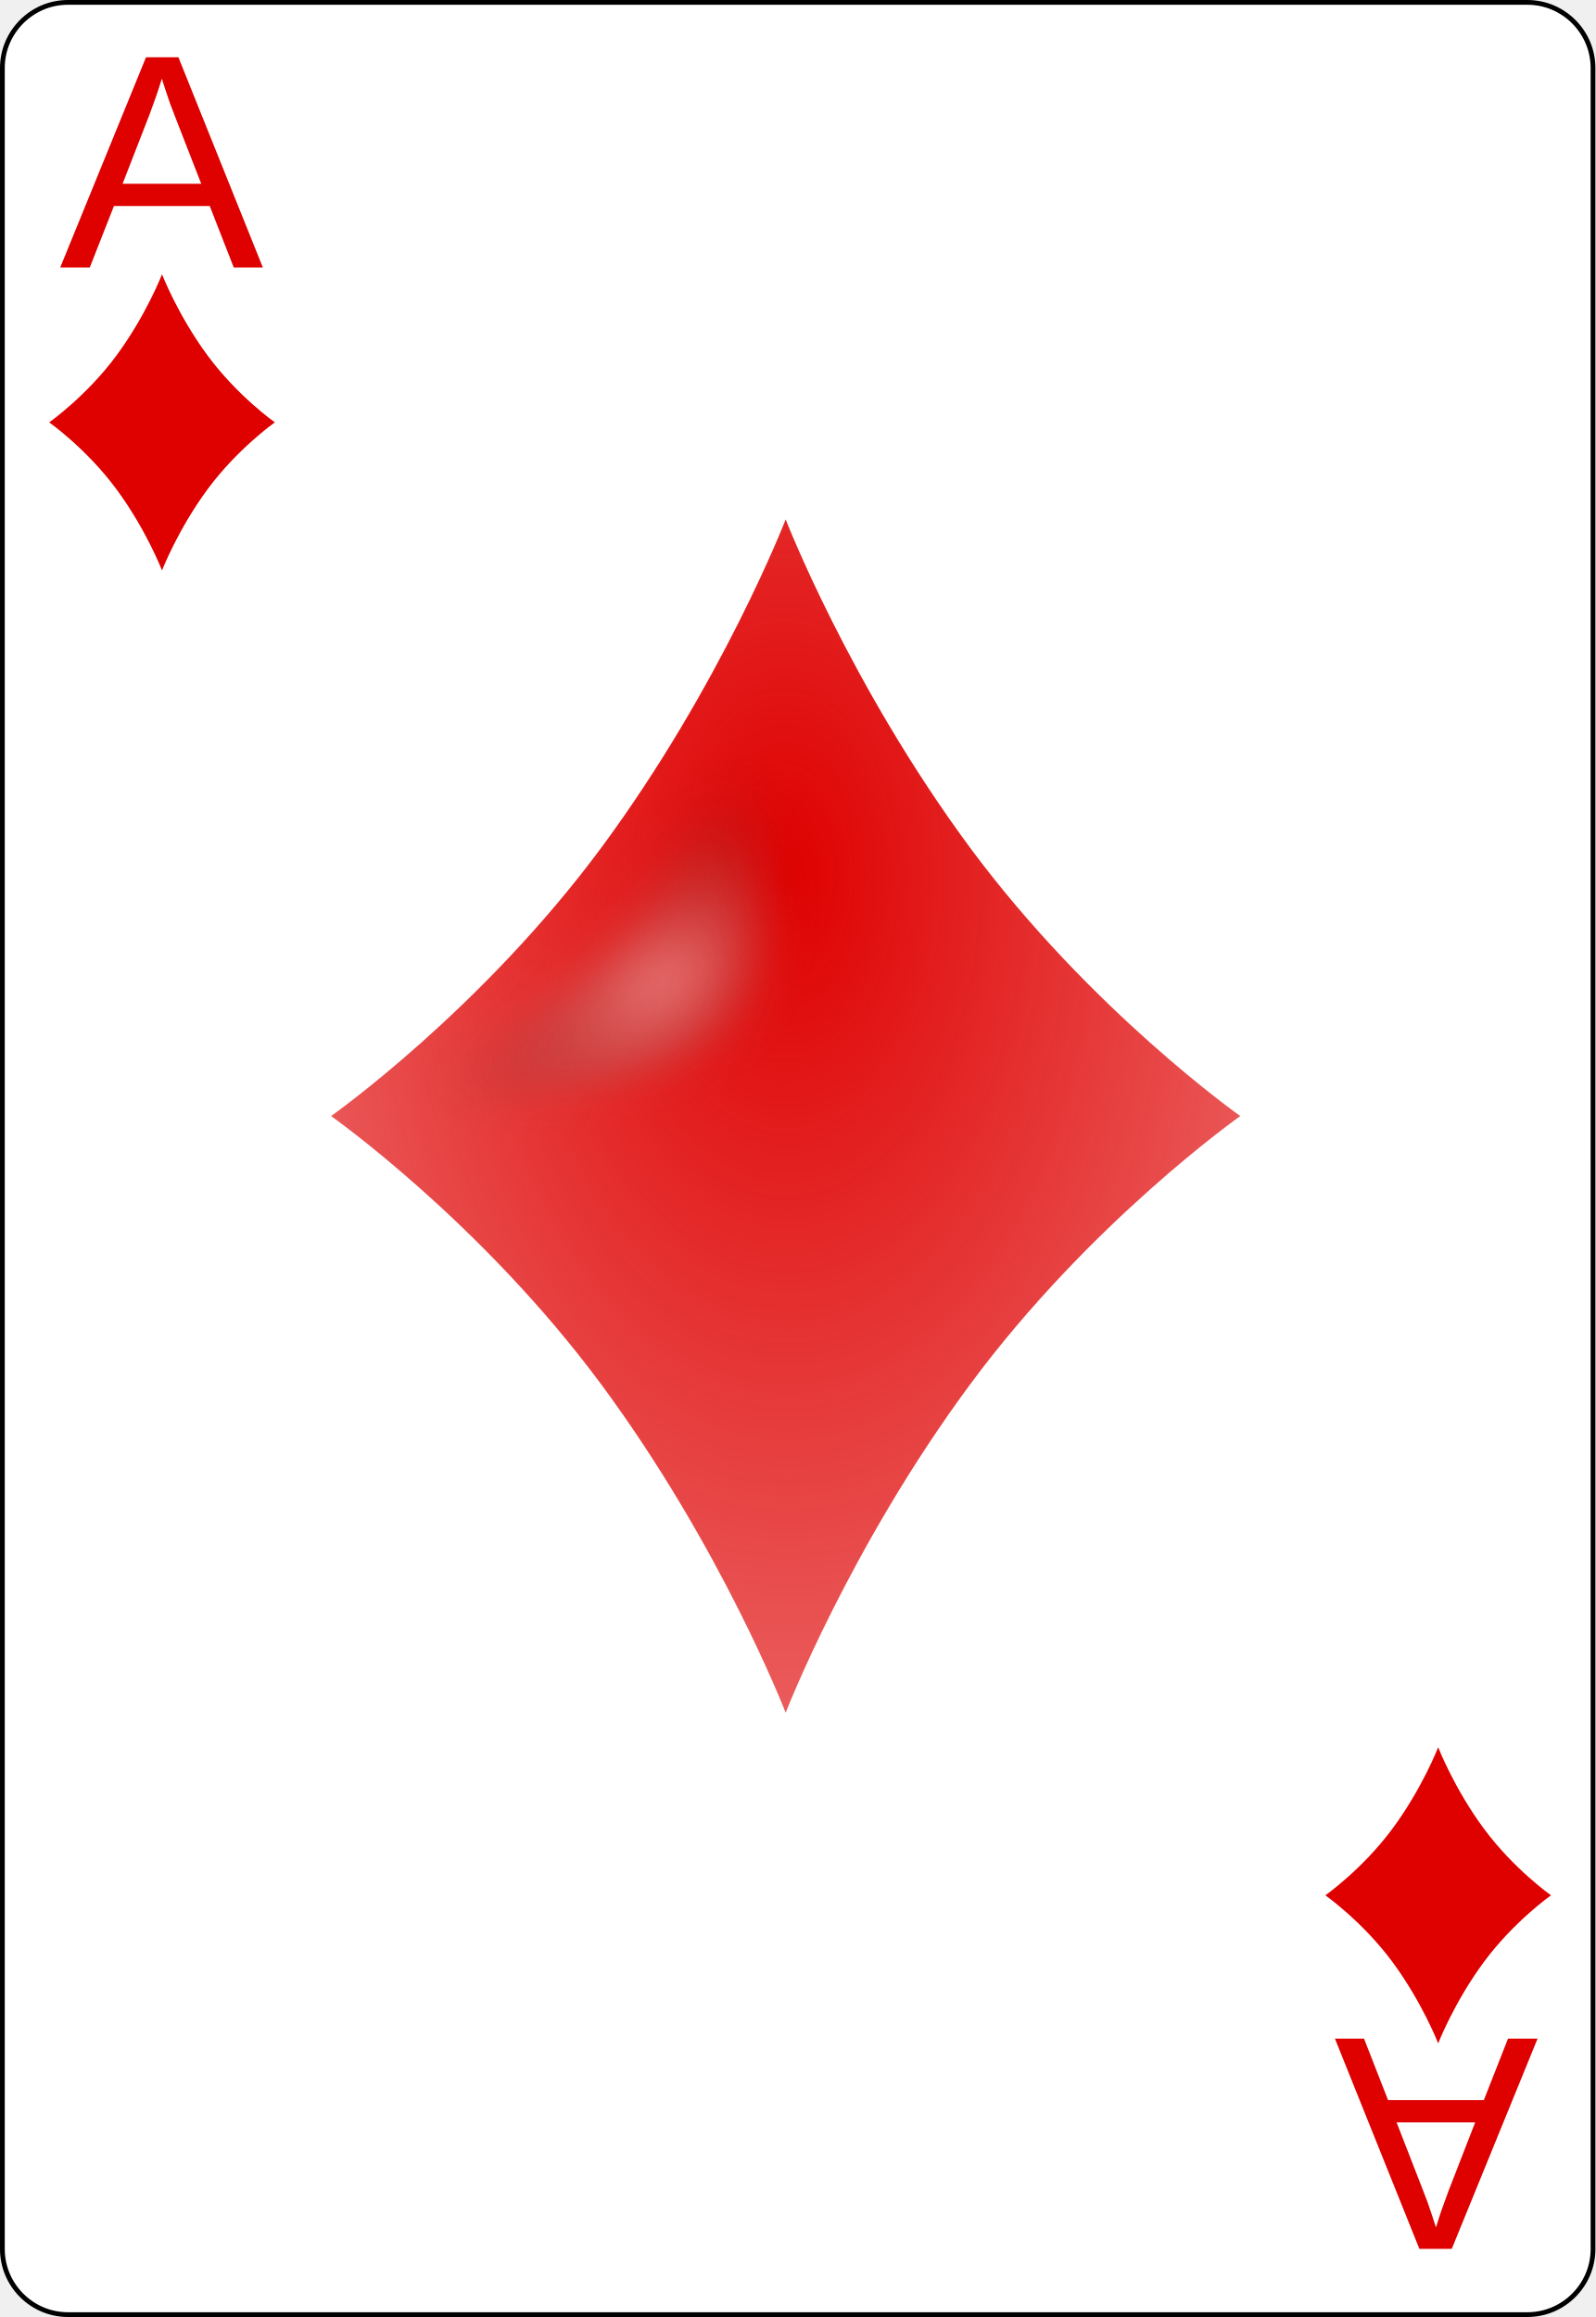
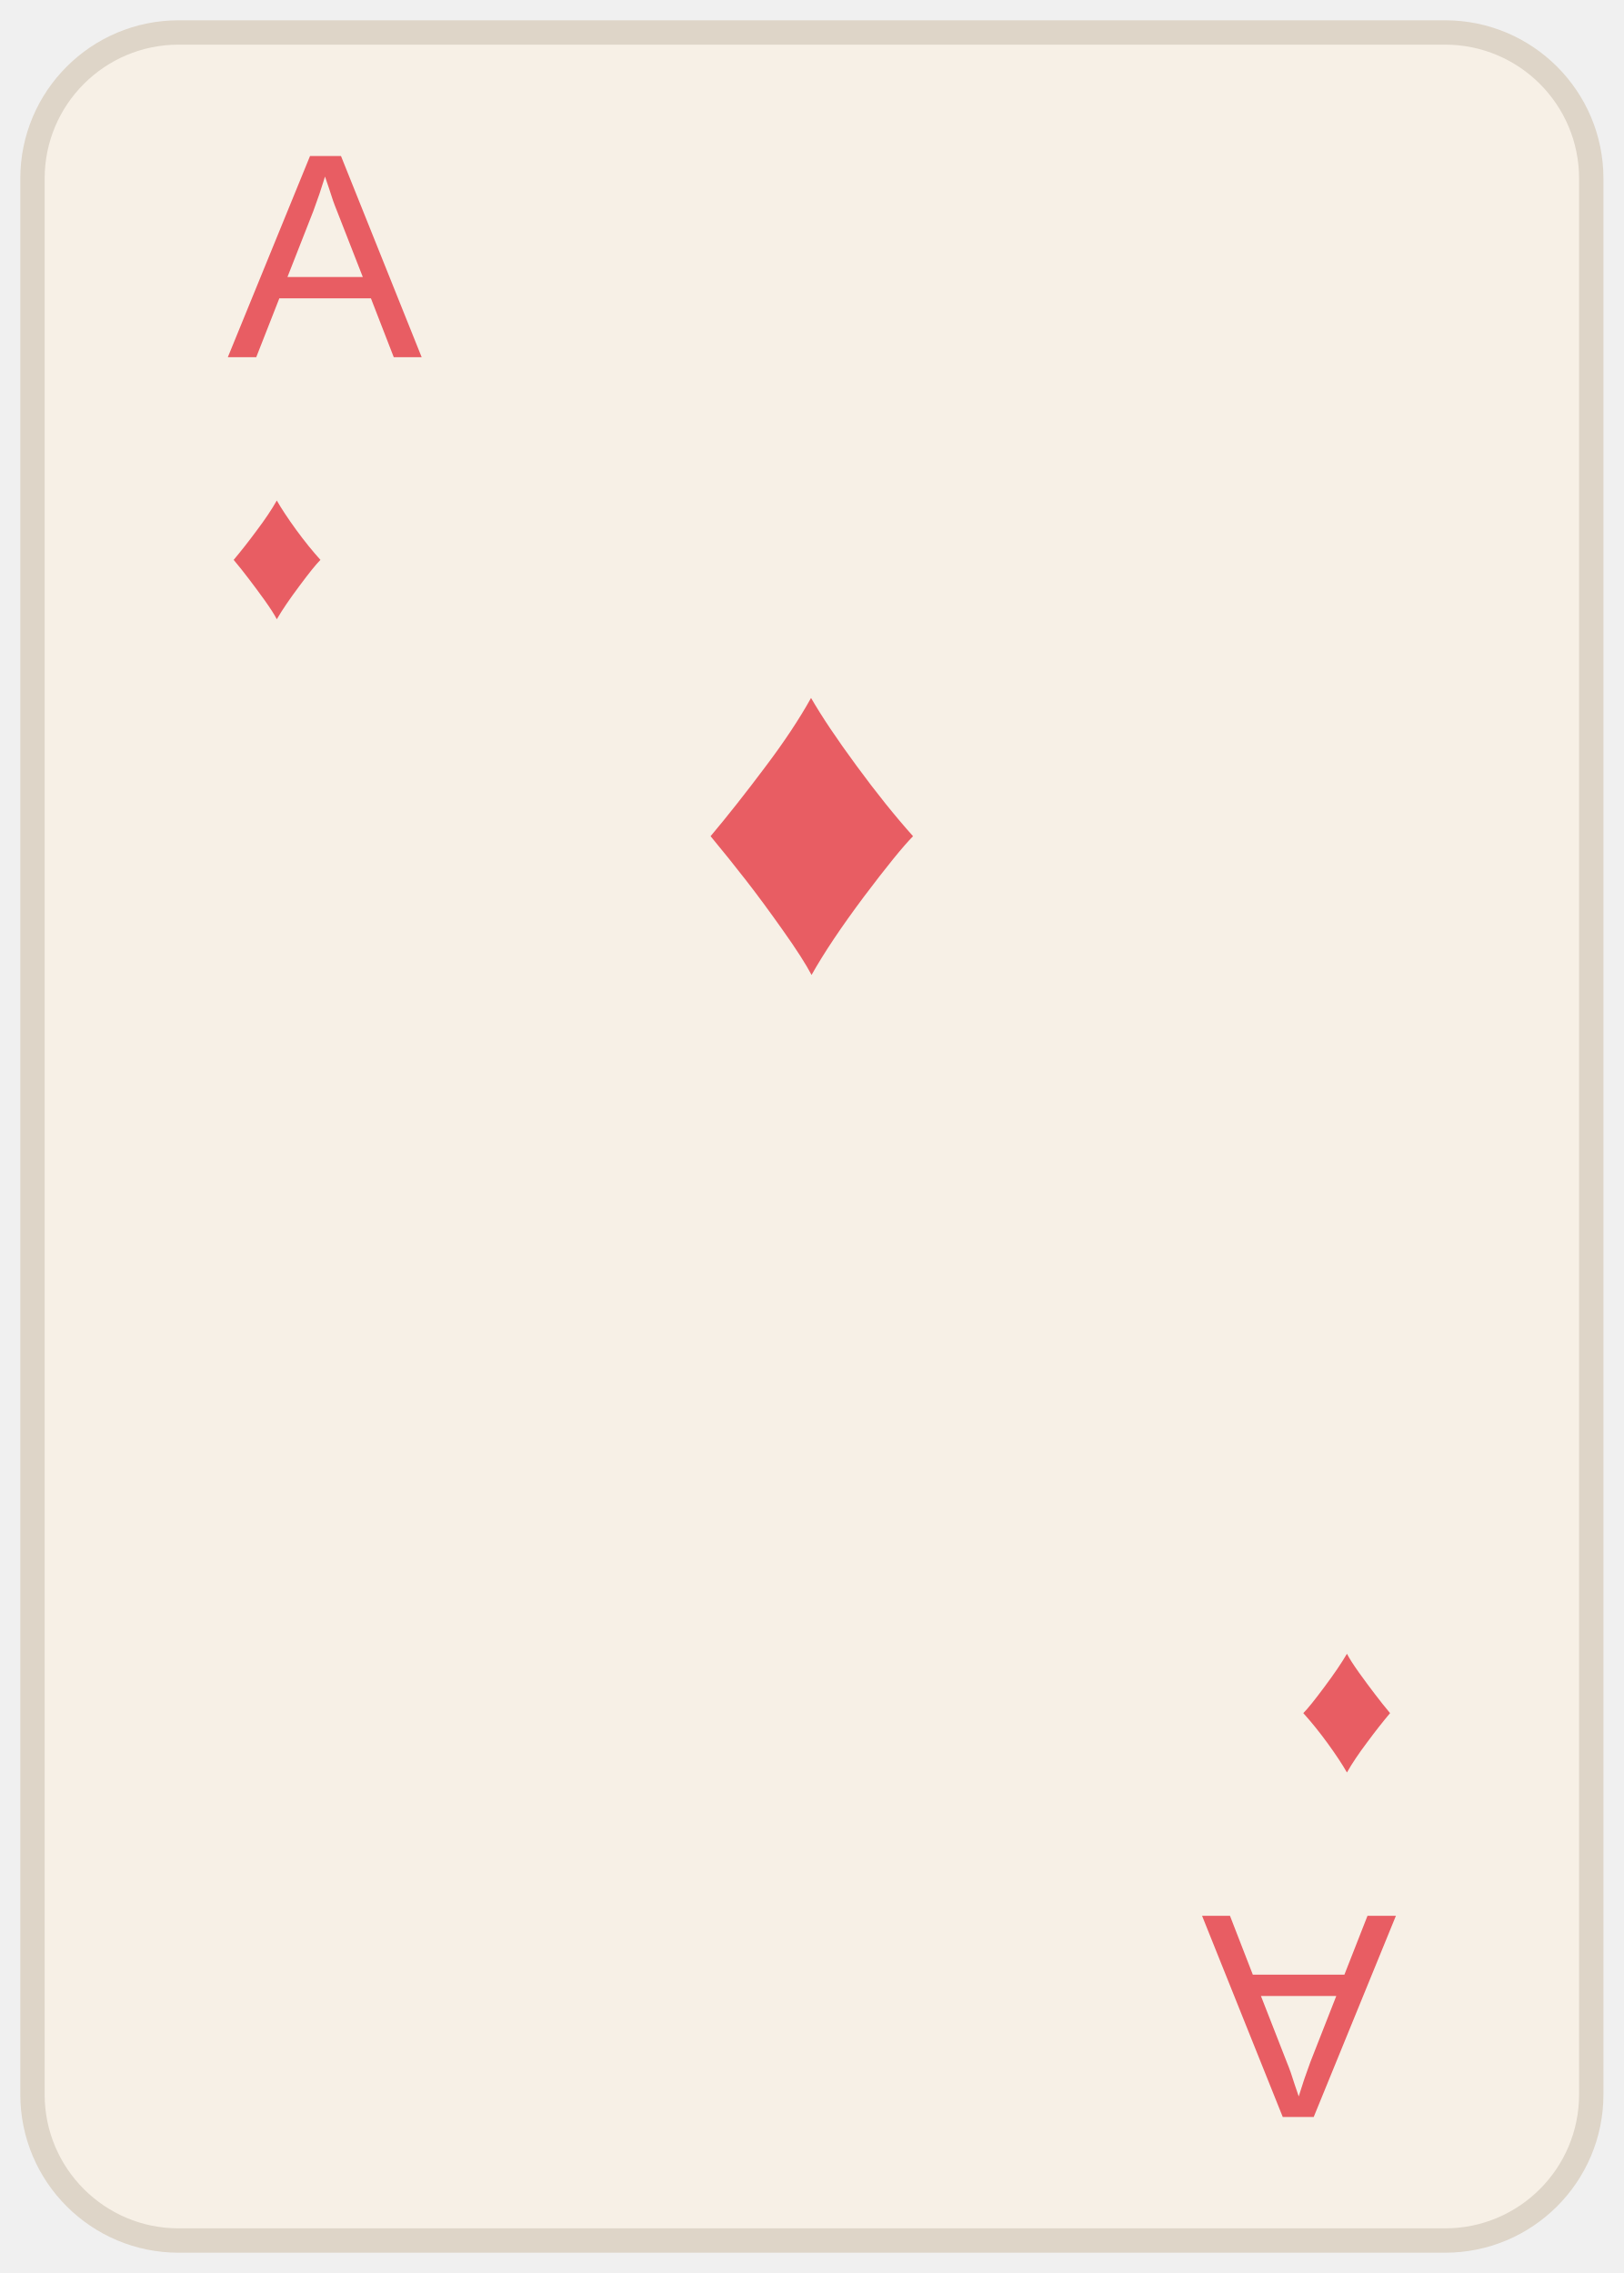
- <svg xmlns="http://www.w3.org/2000/svg" xmlns:xlink="http://www.w3.org/1999/xlink" xml:space="preserve" width="222.783" height="323.556" viewBox="0 0 167.087 242.667">
-   <defs>
-     <radialGradient xlink:href="#a" id="d" cx="171.487" cy="511.223" r="81.903" fx="171.487" fy="511.223" gradientTransform="rotate(-30.306 382.42 566.552)scale(1.3355 .78241)" gradientUnits="userSpaceOnUse" />
-     <radialGradient xlink:href="#b" id="c" cx="0" cy="-3.234" r="8" fx="0" fy="-3.234" gradientTransform="rotate(179.719 -.002 -5.114)scale(1.12243 1.85033)" gradientUnits="userSpaceOnUse" />
-     <linearGradient id="b">
-       <stop offset="0" style="stop-color:#df0000;stop-opacity:1" />
-       <stop offset="1" style="stop-color:#df0000;stop-opacity:.641" />
-     </linearGradient>
-     <linearGradient id="a">
-       <stop offset="0" style="stop-color:#fff;stop-opacity:.435" />
-       <stop offset="1" style="stop-color:#000;stop-opacity:0" />
-     </linearGradient>
-     <filter id="e" width="1.279" height="1.325" x="-.139" y="-.162" color-interpolation-filters="sRGB">
-       <feGaussianBlur stdDeviation="9.511" />
-     </filter>
-   </defs>
-   <g style="fill-rule:nonzero;clip-rule:nonzero;stroke:#000;stroke-miterlimit:4">
-     <path d="M166.837 235.548c0 3.777-3.087 6.869-6.871 6.869H7.11c-3.775 0-6.861-3.092-6.861-6.87V7.12C.25 3.343 3.336.25 7.11.25h152.856c3.784 0 6.87 3.093 6.87 6.87z" style="fill:#fff;stroke-width:.5" />
+ <svg xmlns="http://www.w3.org/2000/svg" viewBox="0 0 100 140" role="img" aria-label="A of D">
+   <rect x="2" y="2" width="96" height="136" rx="9" fill="#f7f0e6" stroke="#ded5c8" stroke-width="1.5" />
+   <text x="14" y="22" fill="#e85d63" font-family="Haskoy, -apple-system, Segoe UI, Arial, sans-serif" font-size="18" font-weight="500">A</text>
+   <text x="14" y="38" fill="#e85d63" font-family="Haskoy, -apple-system, Segoe UI, Arial, sans-serif" font-size="12" font-weight="500">♦</text>
+   <g>
+     <text x="50" y="50" text-anchor="middle" dominant-baseline="central" fill="#e85d63" font-family="Haskoy, -apple-system, Segoe UI, Arial, sans-serif" font-size="28" font-weight="500">♦</text>
  </g>
-   <text xml:space="preserve" x="6.246" y="28.013" style="font-size:32px;font-style:normal;font-weight:400;line-height:125%;letter-spacing:0;word-spacing:0;fill:#df0000;fill-opacity:1;stroke:none;font-family:Bitstream Vera Sans">
-     <tspan x="6.246" y="28.013" style="font-style:normal;font-variant:normal;font-weight:400;font-stretch:normal;font-family:Arial;-inkscape-font-specification:Arial;fill:#df0000;fill-opacity:1">A</tspan>
-   </text>
-   <text xml:space="preserve" x="-161.088" y="-213.515" style="font-size:32px;font-style:normal;font-weight:400;line-height:125%;letter-spacing:0;word-spacing:0;fill:#df0000;fill-opacity:1;stroke:none;font-family:Bitstream Vera Sans" transform="scale(-1)">
-     <tspan x="-161.088" y="-213.515" style="font-style:normal;font-variant:normal;font-weight:400;font-stretch:normal;fill:#df0000;fill-opacity:1;font-family:Arial;-inkscape-font-specification:Arial">A</tspan>
-   </text>
-   <path d="M3.243-4.725C1.126-7.59 0-10.5 0-10.5s-1.126 2.91-3.243 5.775C-5.361-1.862-8 0-8 0s2.639 1.861 4.757 4.726C-1.126 7.59 0 10.5 0 10.5s1.126-2.91 3.243-5.774C5.361 1.861 8 0 8 0S5.361-1.862 3.243-4.725" style="fill:url(#c);fill-opacity:1" transform="translate(82.284 116.888)scale(5.95137)" />
-   <path d="M117.301 604.266s-8.067-94.95 22.857-122.857c34.761-31.369 140-11.429 140-11.429s-71.54 24.838-100 48.572c-27.21 22.692-62.857 85.714-62.857 85.714" style="fill:url(#d);fill-opacity:1;stroke:none;filter:url(#e)" transform="rotate(170.814 56.848 117.838)scale(.25234 .26133)" />
-   <path d="M3.243-4.725C1.126-7.59 0-10.5 0-10.5s-1.126 2.91-3.243 5.775C-5.361-1.862-8 0-8 0s2.639 1.861 4.757 4.726C-1.126 7.59 0 10.5 0 10.5s1.126-2.91 3.243-5.774C5.361 1.861 8 0 8 0S5.361-1.862 3.243-4.725" style="fill:#df0000" transform="translate(16.968 44.236)scale(1.4769)" />
-   <path d="M3.243-4.725C1.126-7.59 0-10.5 0-10.5s-1.126 2.91-3.243 5.775C-5.361-1.862-8 0-8 0s2.639 1.861 4.757 4.726C-1.126 7.59 0 10.5 0 10.5s1.126-2.91 3.243-5.774C5.361 1.861 8 0 8 0S5.361-1.862 3.243-4.725" style="fill:#df0000" transform="translate(150.62 198.503)scale(1.4769)" />
+   <g transform="rotate(180 50 70)">
+     <text x="14" y="22" fill="#e85d63" font-family="Haskoy, -apple-system, Segoe UI, Arial, sans-serif" font-size="18" font-weight="500">A</text>
+     <text x="14" y="38" fill="#e85d63" font-family="Haskoy, -apple-system, Segoe UI, Arial, sans-serif" font-size="12" font-weight="500">♦</text>
+   </g>
</svg>
